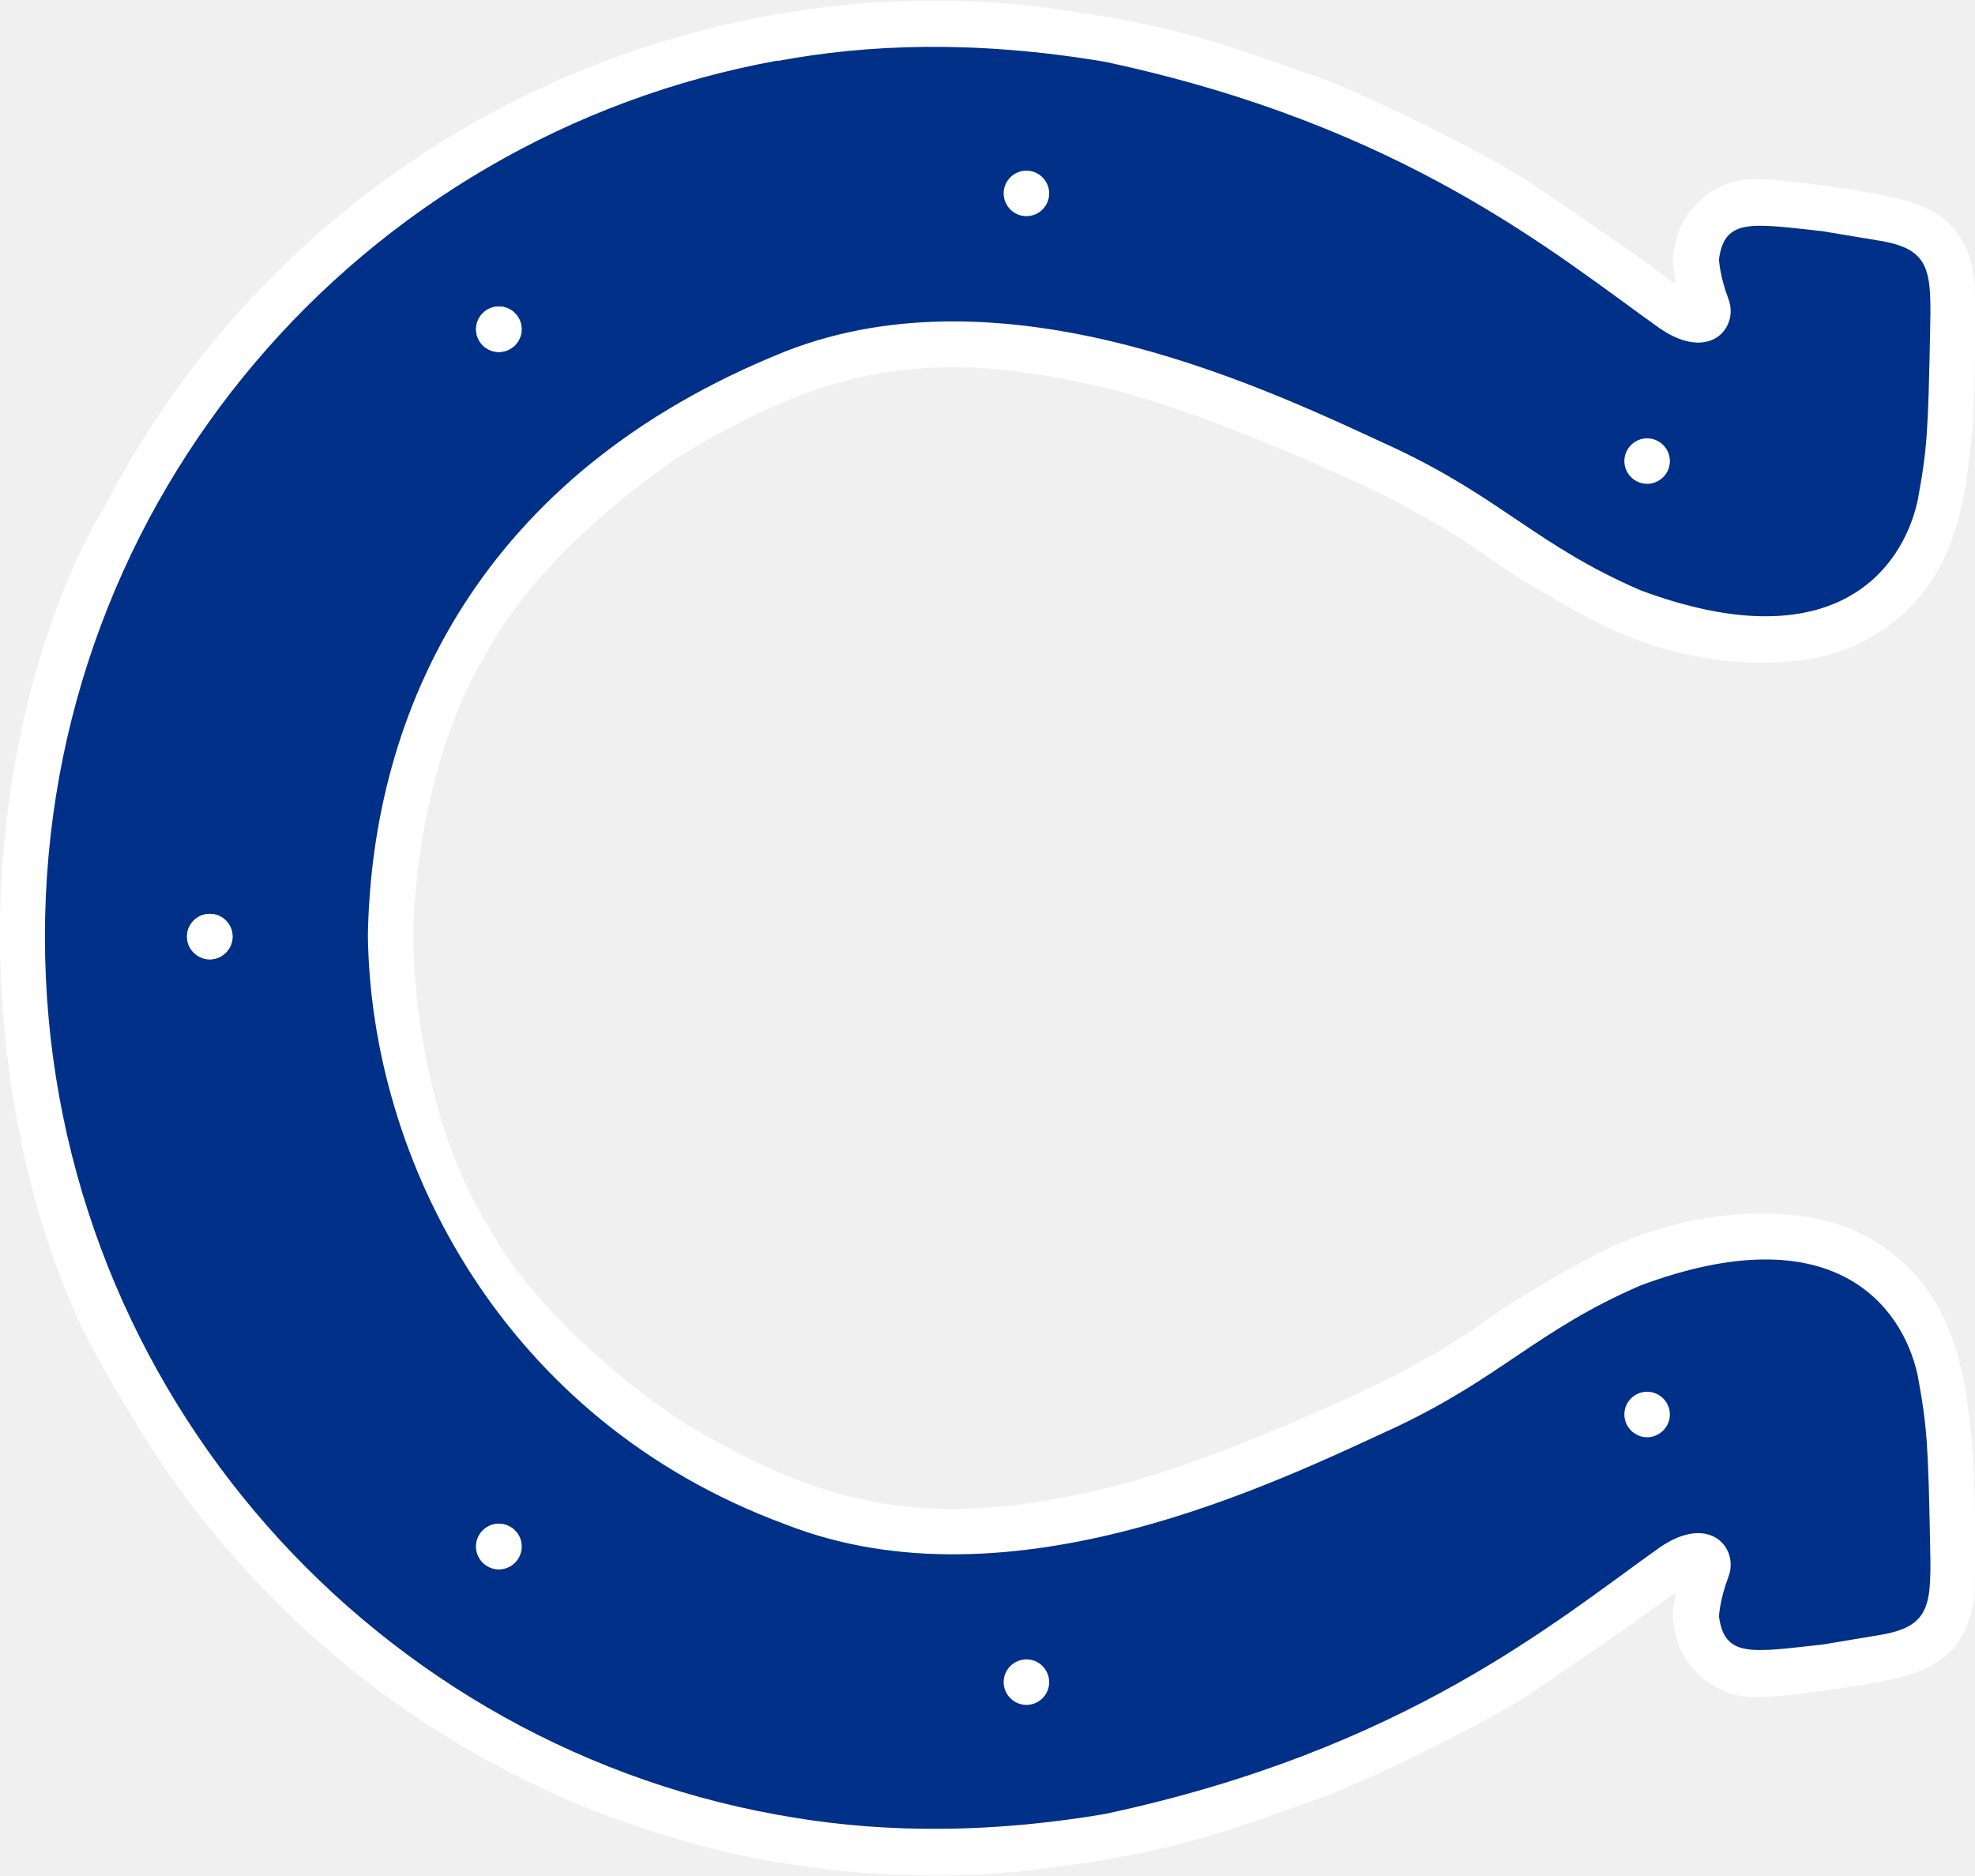
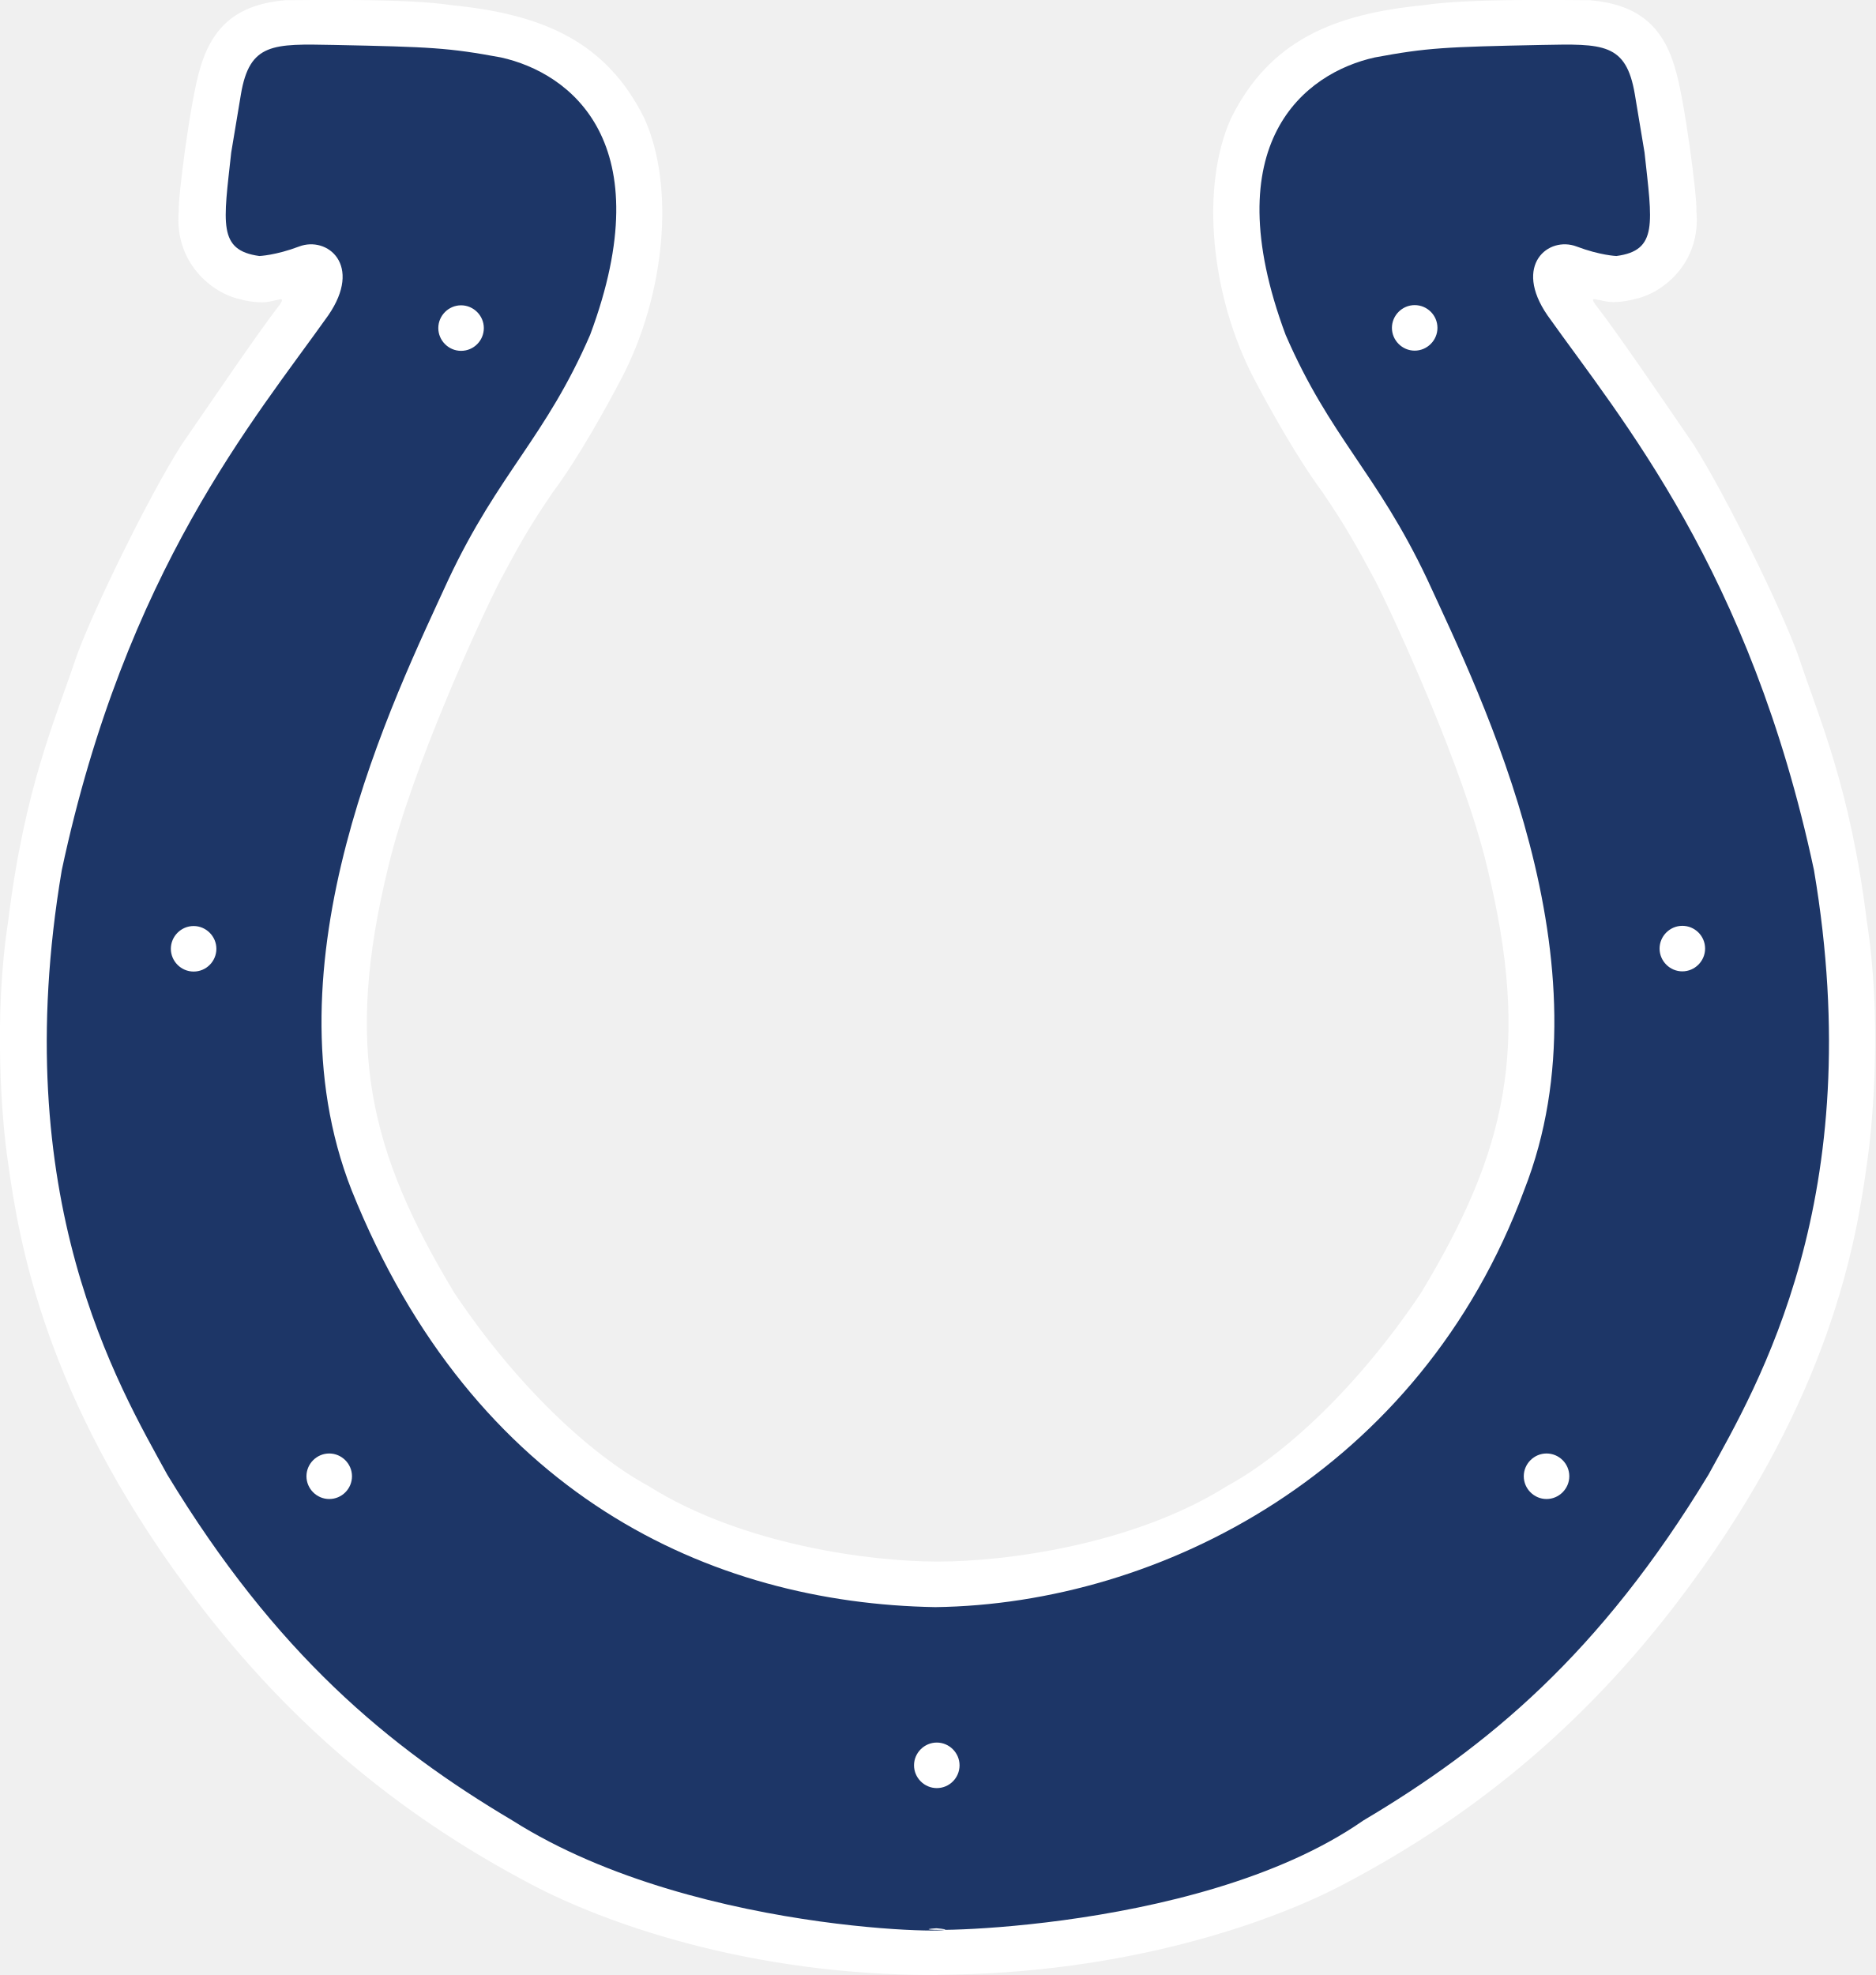
- <svg xmlns="http://www.w3.org/2000/svg" id="Layer_1" data-name="Layer 1" viewBox="0 0 99.75 94.74">
-   <defs>
-     <clipPath id="clippath">
-       <rect x="0" y="0" width="99.75" height="94.74" fill="none" />
-     </clipPath>
-   </defs>
-   <path d="M50.69,9.77c0,.64.51,1.15,1.15,1.15s1.15-.52,1.15-1.15-.52-1.15-1.15-1.15-1.15.52-1.15,1.15h0Z" fill="#fff" />
-   <path d="M84.34,71.45c0-.64-.52-1.15-1.15-1.15s-1.15.52-1.15,1.15.52,1.15,1.15,1.15,1.15-.52,1.15-1.15h0Z" fill="#fff" />
-   <path d="M82.04,23.29c0,.64.52,1.15,1.15,1.15s1.15-.52,1.15-1.15-.52-1.15-1.15-1.15-1.15.52-1.15,1.15h0Z" fill="#fff" />
-   <g clip-path="url(#clippath)">
-     <g>
-       <path d="M50.69,84.97c0,.64.51,1.15,1.15,1.15s1.15-.52,1.15-1.15-.52-1.15-1.15-1.15-1.15.52-1.15,1.15h0Z" fill="#fff" />
-       <path d="M2.27,47.31C2.27,25.18,18.24,6.87,39.28,3.06v.02c4.48-.83,9.94-1.07,16.52.04,15.14,3.23,22.78,9.74,28.02,13.46,2.55,1.76,4.02-.05,3.48-1.47-.45-1.19-.48-2.01-.48-2.01.28-2.11,1.66-1.81,5.23-1.42l2.94.49c2.6.44,2.55,1.62,2.49,4.7-.1,4.9-.14,5.78-.63,8.43-.78,3.53-4.31,8.13-14.01,4.51-5.19-2.25-6.96-4.61-12.34-7.15-5.97-2.74-19.4-9.41-30.86-4.9-15.38,6.17-20.87,18.12-21.06,29.49.15,11.36,6.86,24.49,21.06,29.74,11.46,4.51,24.88-2.15,30.86-4.9,5.39-2.55,7.15-4.9,12.34-7.15,9.7-3.62,13.23.98,14.01,4.51.49,2.64.53,3.53.63,8.43.06,3.08.11,4.26-2.49,4.7l-2.94.49c-3.58.39-4.95.68-5.23-1.42,0,0,.03-.82.48-2.01.54-1.42-.93-3.23-3.48-1.47-5.24,3.72-12.88,10.23-28.02,13.46-6.59,1.11-12.04.88-16.52.04h0C18.24,87.88,2.27,69.45,2.27,47.31h0ZM53.2,94.32c6.78-.83,10.16-2.38,13.47-3.48,2.35-.86,8.01-3.62,10.6-5.26,2.03-1.4,5.78-3.94,7.1-4.98.42-.28.22.08.22.24-.09.38-.12.58-.09.87,0,.22.07.66.15.91.29,1.37,1.81,3.33,4.46,3.09.59.05,5.63-.59,7.2-1.08,2.2-.64,3.23-1.96,3.43-4.31,0-1.17.1-6.12-.25-8.37-.45-4.5-1.76-7.79-5.72-9.75-3.48-1.57-8.92-1.03-13.08,1.13-1.42.74-4.07,2.21-5.78,3.48-1.71,1.18-2.6,1.66-4.51,2.7-2.01,1.03-9.5,4.46-14.4,5.63-9.14,2.23-14.4.98-21.55-3.33-4.75-3.18-8.18-6.91-9.75-9.8-2.99-4.75-3.82-11.24-3.82-14.62s.83-9.87,3.82-14.62c1.57-2.89,5-6.61,9.75-9.8,7.15-4.31,12.41-5.57,21.55-3.33,4.9,1.17,12.39,4.6,14.4,5.63,1.91,1.03,2.79,1.52,4.51,2.7,1.71,1.27,4.36,2.74,5.78,3.48,4.16,2.16,9.6,2.69,13.08,1.13,3.97-1.96,5.28-5.25,5.72-9.75.35-2.25.25-7.2.25-8.37-.2-2.35-1.23-3.67-3.43-4.31-1.57-.49-6.61-1.13-7.2-1.08-2.65-.25-4.17,1.72-4.46,3.09-.07.25-.15.68-.15.91-.02.29,0,.49.09.87,0,.16.2.52-.22.24-1.32-1.04-5.07-3.59-7.1-4.98-2.6-1.64-8.25-4.41-10.6-5.27-3.31-1.1-6.69-2.64-13.47-3.48-4.7-.73-9.94-.34-12.12-.01-.54.07-1.15.16-1.8.27h0s-.05.01-.07.01c-1.04.18-2.22.42-3.52.76C22.48,4.79,11.49,13.67,5.34,25.48c-.26.46-.53.92-.78,1.39C2.71,30.37,0,37.67,0,47.19c0,.04,0,.08,0,.13v.05c0,.63.02,1.25.04,1.87.01.3.03.6.05.89.02.42.05.83.08,1.24.02.17.03.33.04.5.67,7.4,2.78,13.05,4.34,16,.51.98,1.06,1.92,1.62,2.85,6.28,11.05,16.85,19.34,29.44,22.56,1.34.35,2.55.6,3.61.78.02,0,.03,0,.05,0h0c.66.11,1.26.2,1.8.27,2.18.33,7.42.72,12.12-.02h0Z" fill="#fff" />
-     </g>
-   </g>
-   <path d="M9.44,47.31c0-.64.52-1.15,1.15-1.15s1.15.52,1.15,1.15-.52,1.15-1.15,1.15-1.15-.52-1.15-1.15h0ZM52.99,9.77c0,.64-.52,1.15-1.15,1.15s-1.15-.52-1.15-1.15.51-1.15,1.15-1.15,1.15.52,1.15,1.15h0ZM26.35,16.63c0,.64-.52,1.15-1.15,1.15s-1.15-.52-1.15-1.15.51-1.15,1.15-1.15,1.15.52,1.15,1.15h0ZM24.04,78.12c0-.64.51-1.15,1.15-1.15s1.15.52,1.15,1.15-.52,1.15-1.15,1.15-1.15-.52-1.15-1.15h0ZM52.99,84.97c0,.64-.52,1.15-1.15,1.15s-1.15-.52-1.15-1.15.51-1.15,1.15-1.15,1.15.52,1.15,1.15h0ZM84.34,23.29c0,.64-.52,1.15-1.15,1.15s-1.15-.52-1.15-1.15.52-1.15,1.15-1.15,1.15.52,1.15,1.15h0ZM82.04,71.45c0-.64.52-1.15,1.15-1.15s1.15.52,1.15,1.15-.52,1.15-1.15,1.15-1.15-.52-1.15-1.15h0ZM39.28,91.67c4.48.83,9.94,1.07,16.52-.04,15.14-3.23,22.78-9.74,28.02-13.46,2.55-1.76,4.02.05,3.48,1.47-.45,1.19-.48,2.01-.48,2.01.28,2.11,1.66,1.81,5.23,1.42l2.94-.49c2.6-.44,2.55-1.62,2.49-4.7-.1-4.9-.14-5.78-.63-8.43-.78-3.53-4.31-8.13-14.01-4.51-5.19,2.25-6.96,4.6-12.34,7.15-5.97,2.74-19.4,9.41-30.86,4.9-14.21-5.25-20.92-18.38-21.06-29.74.2-11.36,5.68-23.32,21.06-29.49,11.46-4.51,24.88,2.15,30.86,4.9,5.39,2.55,7.15,4.9,12.34,7.15,9.7,3.62,13.23-.98,14.01-4.51.49-2.64.53-3.53.63-8.43.06-3.09.11-4.26-2.49-4.7l-2.94-.49c-3.58-.39-4.95-.68-5.23,1.42,0,0,.03.82.48,2.01.54,1.42-.93,3.23-3.48,1.47-5.24-3.72-12.88-10.23-28.02-13.46-6.59-1.11-12.04-.88-16.52-.04v-.02C18.24,6.87,2.27,25.18,2.27,47.31s15.96,40.56,37,44.36h0s0-.01,0-.01Z" fill="#003087" />
-   <path d="M24.04,16.63c0,.64.51,1.15,1.15,1.15s1.15-.52,1.15-1.15-.52-1.15-1.15-1.15-1.15.52-1.15,1.15h0Z" fill="#fff" />
-   <path d="M11.75,47.31c0-.64-.52-1.15-1.15-1.15s-1.15.52-1.15,1.15.52,1.15,1.15,1.15,1.15-.52,1.15-1.15h0Z" fill="#fff" />
-   <path d="M26.35,78.12c0-.64-.52-1.15-1.15-1.15s-1.15.52-1.15,1.15.51,1.15,1.15,1.15,1.15-.52,1.15-1.15h0Z" fill="#fff" />
+ <svg xmlns="http://www.w3.org/2000/svg" id="Layer_1" data-name="Layer 1" viewBox="0 0 94.74 99.75">
+   <path d="M47.37,99.75c-9.61.04-16.97-2.7-20.5-4.56-6.91-3.63-12.6-8.43-17.5-15.09C2.33,70.55.97,62.86.4,58.67c-.33-2.18-.72-7.42.01-12.12.83-6.78,2.37-10.16,3.48-13.47.86-2.35,3.62-8.01,5.27-10.6,1.4-2.03,3.94-5.78,4.98-7.1.28-.42-.08-.22-.24-.21-.38.09-.58.12-.87.09-.22,0-.66-.07-.91-.15-1.37-.29-3.33-1.81-3.09-4.46-.05-.59.59-5.63,1.08-7.2C10.75,1.24,12.08.21,14.43.01c1.17,0,6.12-.1,8.37.25,4.5.45,7.79,1.76,9.75,5.72,1.57,3.48,1.03,8.92-1.13,13.08-.74,1.42-2.2,4.07-3.48,5.78-1.17,1.71-1.67,2.6-2.69,4.51-1.03,2.01-4.46,9.5-5.63,14.4-2.24,9.14-.98,14.4,3.33,21.55,3.18,4.75,6.91,8.18,9.8,9.75,4.75,2.99,11.24,3.82,14.62,3.82s9.87-.83,14.62-3.82c2.89-1.57,6.61-5,9.79-9.75,4.31-7.15,5.57-12.41,3.33-21.55-1.17-4.9-4.61-12.39-5.63-14.4-1.03-1.91-1.52-2.79-2.69-4.51-1.27-1.71-2.74-4.36-3.48-5.78-2.15-4.16-2.69-9.6-1.13-13.08,1.96-3.97,5.25-5.28,9.75-5.72,2.25-.35,7.19-.25,8.37-.25,2.35.2,3.68,1.23,4.31,3.43.49,1.57,1.13,6.61,1.08,7.2.25,2.65-1.71,4.17-3.09,4.46-.24.07-.69.15-.91.15-.29.02-.49,0-.87-.09-.16,0-.53-.2-.24.21,1.04,1.32,3.59,5.07,4.98,7.1,1.64,2.59,4.41,8.25,5.26,10.6,1.1,3.31,2.64,6.69,3.48,13.47.74,4.7.34,9.94.02,12.12-.56,4.19-1.92,11.88-8.97,21.43-4.9,6.66-10.59,11.46-17.5,15.09-3.53,1.86-10.89,4.52-20.5,4.56Z" fill="#fff" fill-rule="evenodd" />
+   <path d="M47.32,90.31c.64,0,1.15-.52,1.15-1.15s-.52-1.15-1.15-1.15-1.15.52-1.15,1.15.52,1.15,1.15,1.15ZM16.63,75.71c.64,0,1.15-.52,1.15-1.15s-.52-1.15-1.15-1.15-1.15.52-1.15,1.15.52,1.15,1.15,1.15ZM9.78,49.07c.64,0,1.15-.52,1.15-1.15s-.52-1.15-1.15-1.15-1.15.52-1.15,1.15.52,1.15,1.15,1.15ZM23.29,17.72c.64,0,1.15-.52,1.15-1.15s-.52-1.15-1.15-1.15-1.15.52-1.15,1.15.52,1.15,1.15,1.15ZM79.27,74.56c0-.64-.52-1.15-1.15-1.15s-1.15.52-1.15,1.15.52,1.15,1.15,1.15,1.15-.52,1.15-1.15ZM86.13,47.91c0-.64-.52-1.15-1.15-1.15s-1.15.52-1.15,1.15.52,1.15,1.15,1.15,1.15-.52,1.15-1.15ZM72.61,16.56c0-.64-.52-1.15-1.15-1.15s-1.15.52-1.15,1.15.52,1.15,1.15,1.15,1.15-.52,1.15-1.15ZM25.89,91.95c-6.27-3.72-11.95-8.42-17.44-17.47-2.45-4.47-8.13-13.97-5.33-30.53,3.23-15.14,9.74-22.78,13.46-28.02,1.76-2.55-.05-4.02-1.47-3.48-1.19.45-2.01.48-2.01.48-2.11-.29-1.81-1.66-1.42-5.23l.49-2.94c.44-2.6,1.62-2.55,4.7-2.49,4.9.1,5.78.14,8.43.63,3.53.78,8.13,4.31,4.51,14.01-2.25,5.19-4.61,6.95-7.15,12.34-2.74,5.98-9.4,19.4-4.9,30.86,6.17,15.38,18.12,20.87,29.49,21.06,11.36-.15,24.49-6.86,29.74-21.06,4.51-11.46-2.15-24.88-4.9-30.86-2.55-5.39-4.9-7.15-7.15-12.34-3.62-9.7.98-13.23,4.51-14.01,2.64-.49,3.53-.53,8.43-.63,3.09-.06,4.26-.11,4.7,2.49l.49,2.94c.39,3.58.69,4.95-1.42,5.23,0,0-.82-.03-2.01-.48-1.42-.54-3.23.93-1.47,3.48,3.72,5.24,10.23,12.88,13.46,28.02,2.8,16.56-2.88,26.06-5.33,30.53-5.48,9.05-11.17,13.75-17.44,17.47-8.58,5.98-24.65,5.63-21.56,5.44,3.23.25-11.81.64-21.41-5.44Z" fill="#1d3667" fill-rule="evenodd" />
</svg>
